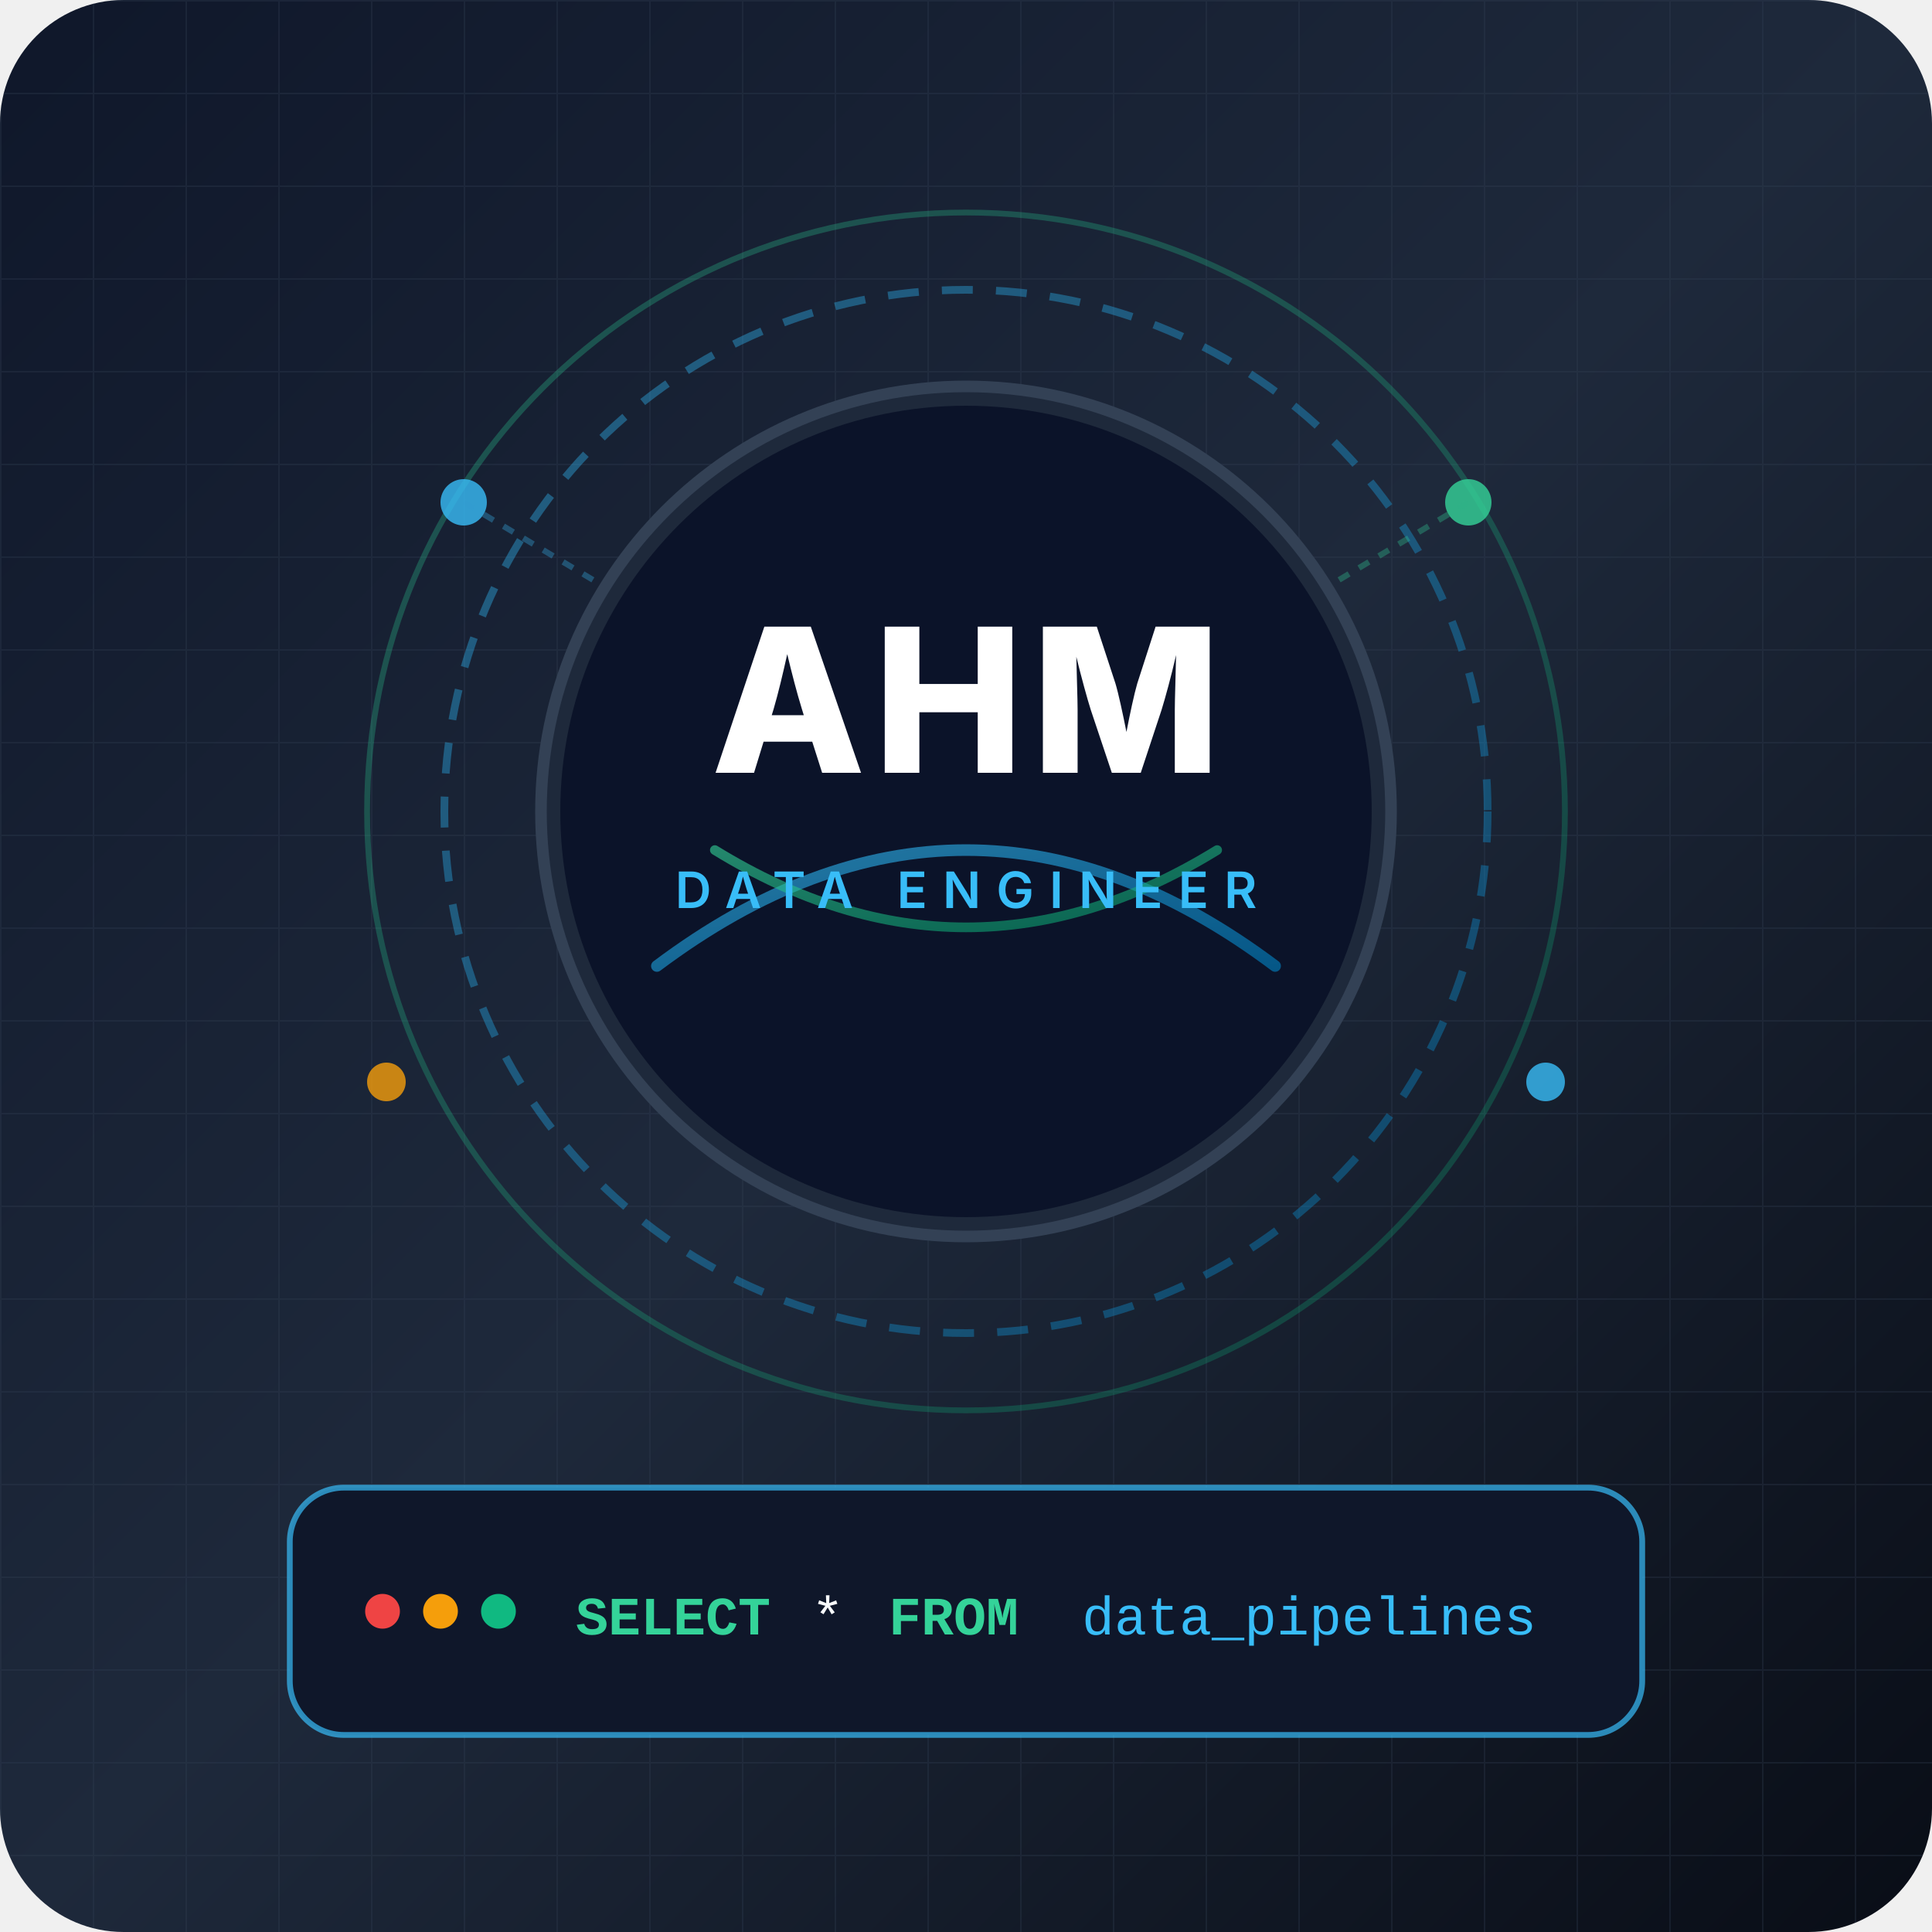
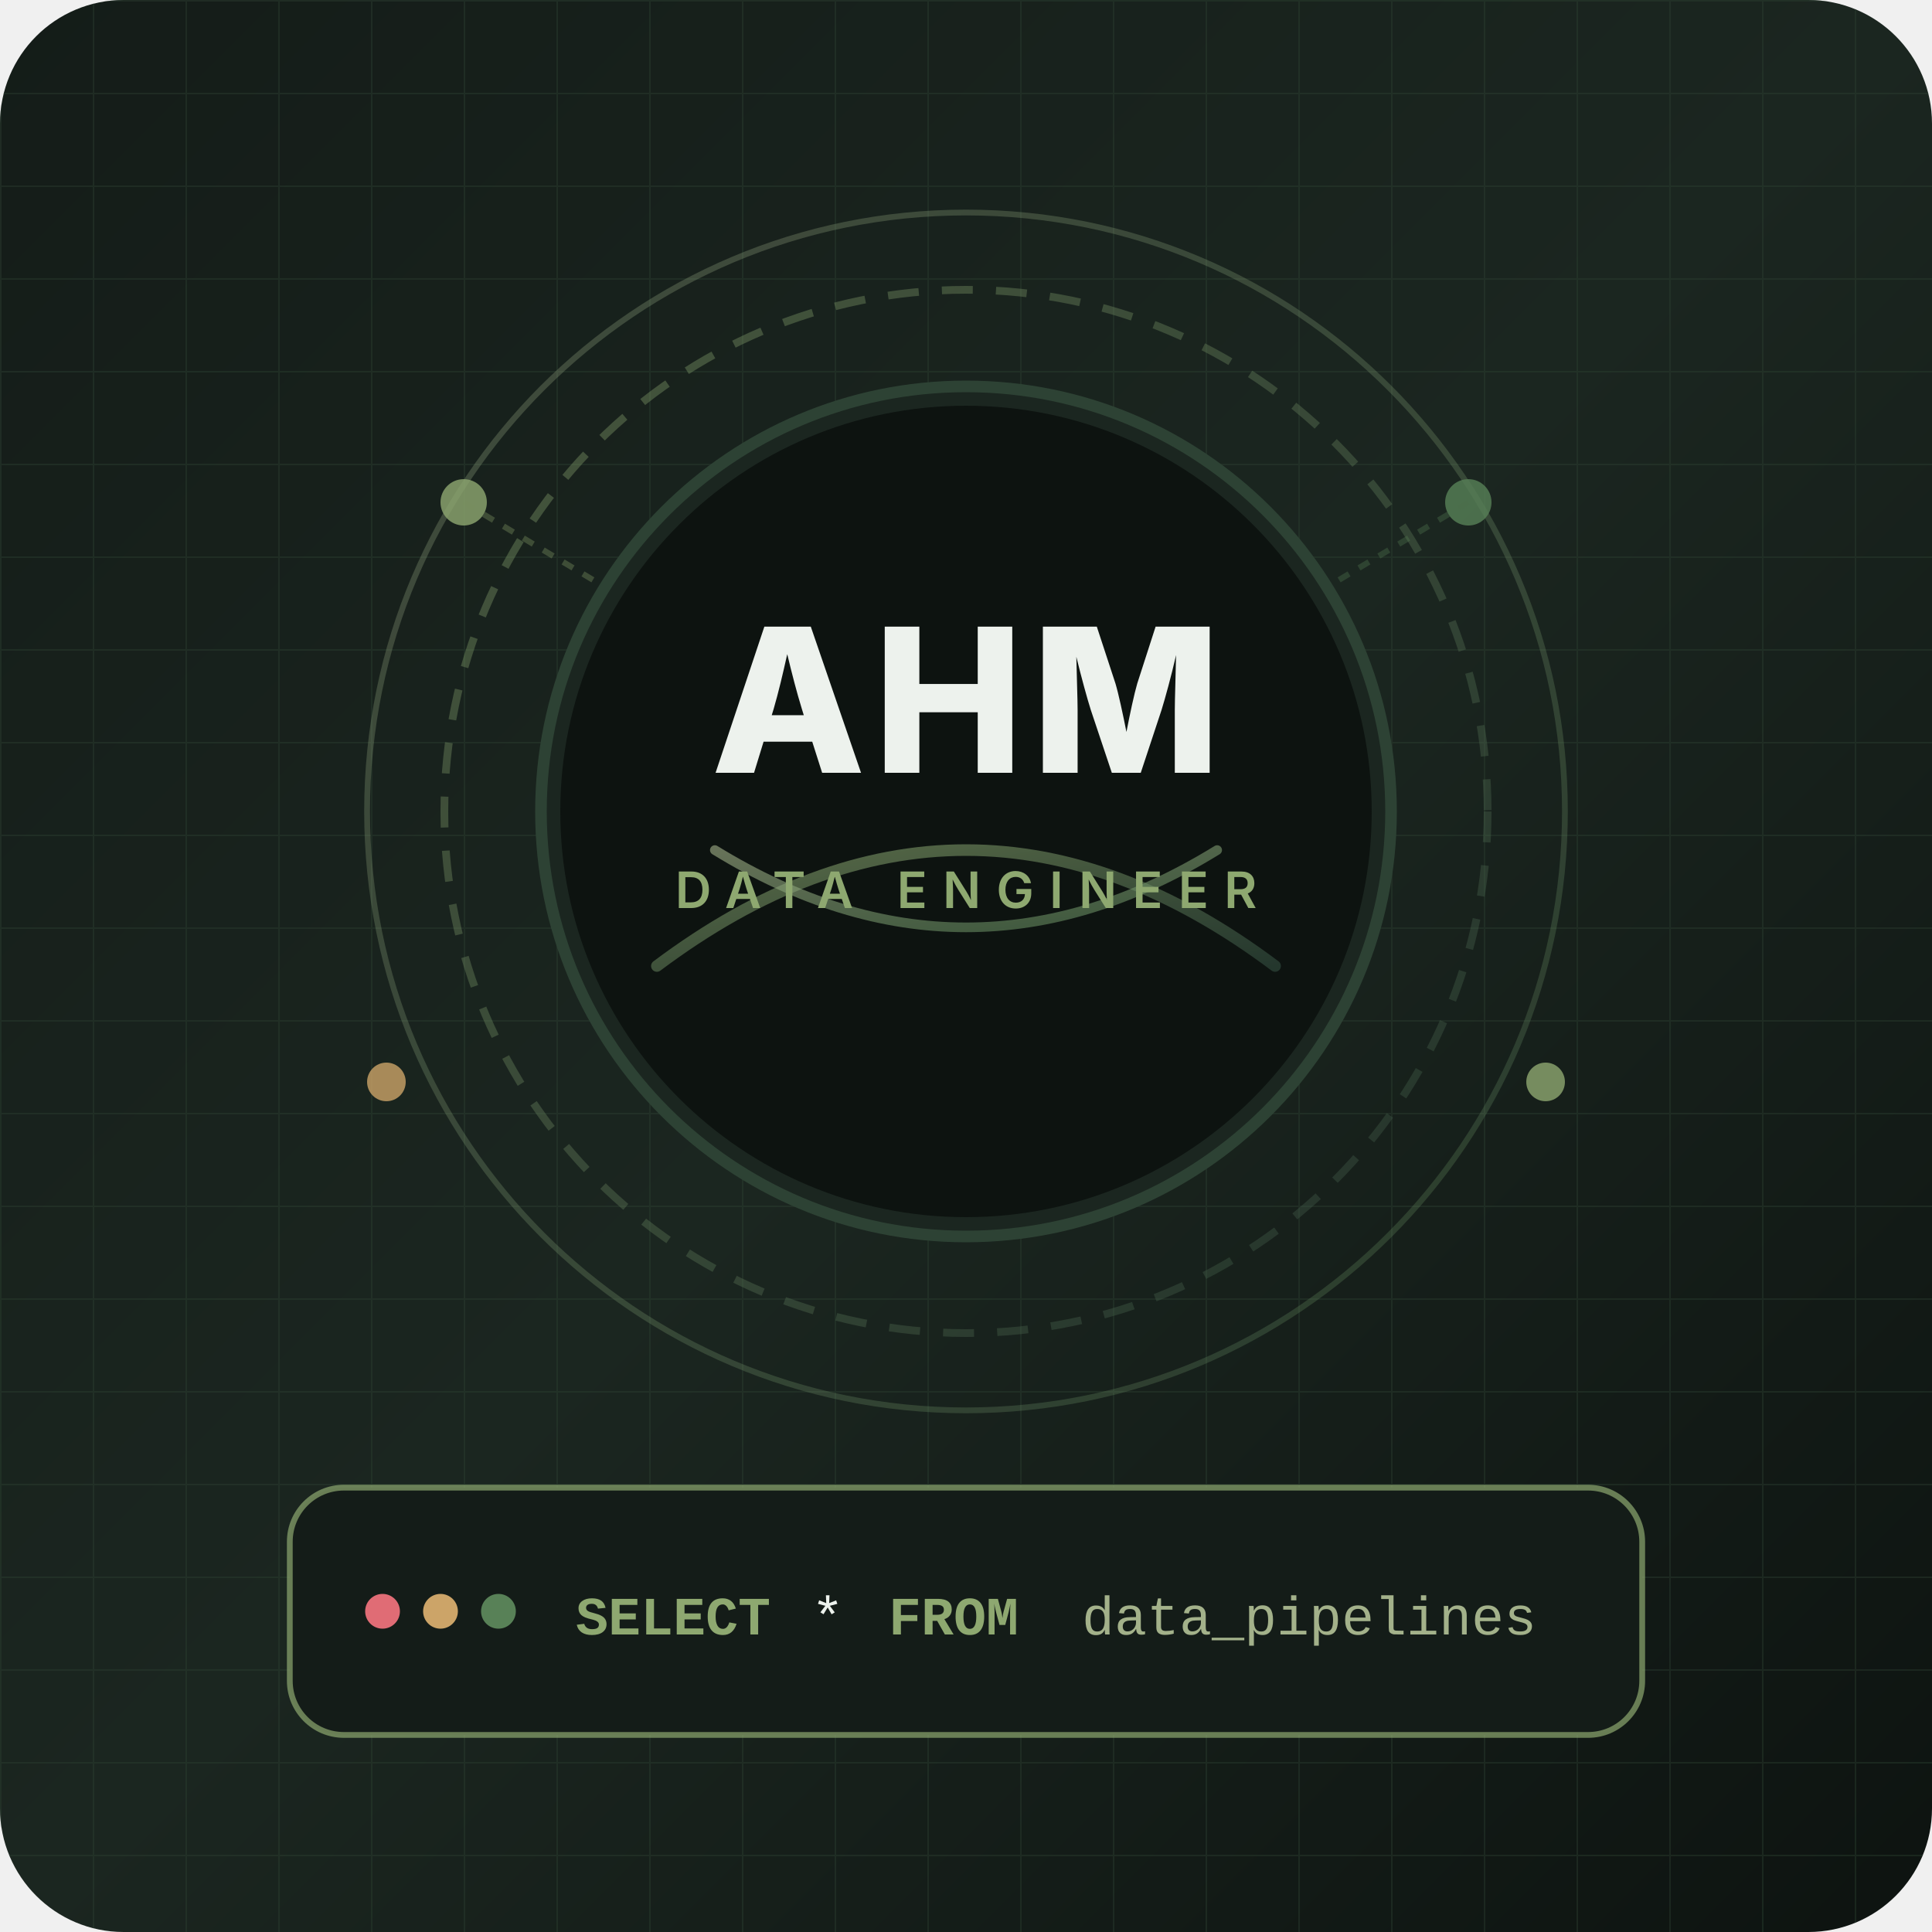
<svg xmlns="http://www.w3.org/2000/svg" viewBox="0 0 500 500" width="100%" height="100%">
  <defs>
    <linearGradient id="bgGrad" x1="0%" y1="0%" x2="100%" y2="100%">
-       <stop offset="0%" stop-color="#0f172a" />
-       <stop offset="50%" stop-color="#1e293b" />
-       <stop offset="100%" stop-color="#090d16" />
+       <stop offset="0%" stop-color="#141c18" />
+       <stop offset="50%" stop-color="#1b2620" />
+       <stop offset="100%" stop-color="#0d1310" />
    </linearGradient>
-     <linearGradient id="cyanGrad" x1="0%" y1="0%" x2="100%" y2="100%">
-       <stop offset="0%" stop-color="#38bdf8" />
-       <stop offset="100%" stop-color="#0284c7" />
+     <linearGradient id="oliveGrad" x1="0%" y1="0%" x2="100%" y2="100%">
+       <stop offset="0%" stop-color="#8ea870" />
+       <stop offset="100%" stop-color="#344e41" />
    </linearGradient>
-     <linearGradient id="emeraldGrad" x1="0%" y1="0%" x2="100%" y2="100%">
-       <stop offset="0%" stop-color="#34d399" />
-       <stop offset="100%" stop-color="#059669" />
+     <linearGradient id="sageGrad" x1="0%" y1="0%" x2="100%" y2="100%">
+       <stop offset="0%" stop-color="#a3b18a" />
+       <stop offset="100%" stop-color="#588157" />
    </linearGradient>
    <pattern id="grid" width="24" height="24" patternUnits="userSpaceOnUse">
-       <path d="M 24 0 L 0 0 0 24" fill="none" stroke="#334155" stroke-width="0.8" stroke-opacity="0.3" />
+       <path d="M 24 0 L 0 0 0 24" fill="none" stroke="#2d4234" stroke-width="0.8" stroke-opacity="0.4" />
    </pattern>
  </defs>
  <rect width="500" height="500" rx="32" fill="url(#bgGrad)" />
  <rect width="500" height="500" rx="32" fill="url(#grid)" />
-   <circle cx="250" cy="210" r="135" fill="none" stroke="url(#cyanGrad)" stroke-width="2" stroke-opacity="0.4" stroke-dasharray="8 6" />
-   <circle cx="250" cy="210" r="155" fill="none" stroke="url(#emeraldGrad)" stroke-width="1.5" stroke-opacity="0.3" />
+   <circle cx="250" cy="210" r="135" fill="none" stroke="url(#oliveGrad)" stroke-width="2" stroke-opacity="0.4" stroke-dasharray="8 6" />
+   <circle cx="250" cy="210" r="155" fill="none" stroke="url(#sageGrad)" stroke-width="1.5" stroke-opacity="0.3" />
  <g opacity="0.8">
-     <circle cx="120" cy="130" r="6" fill="#38bdf8" />
-     <line x1="120" y1="130" x2="170" y2="160" stroke="#38bdf8" stroke-width="1.5" stroke-opacity="0.4" stroke-dasharray="3 3" />
-     <circle cx="380" cy="130" r="6" fill="#34d399" />
-     <line x1="380" y1="130" x2="330" y2="160" stroke="#34d399" stroke-width="1.5" stroke-opacity="0.4" stroke-dasharray="3 3" />
-     <circle cx="100" cy="280" r="5" fill="#f59e0b" />
-     <circle cx="400" cy="280" r="5" fill="#38bdf8" />
+     <circle cx="120" cy="130" r="6" fill="#8ea870" />
+     <line x1="120" y1="130" x2="170" y2="160" stroke="#8ea870" stroke-width="1.5" stroke-opacity="0.4" stroke-dasharray="3 3" />
+     <circle cx="380" cy="130" r="6" fill="#588157" />
+     <line x1="380" y1="130" x2="330" y2="160" stroke="#588157" stroke-width="1.5" stroke-opacity="0.4" stroke-dasharray="3 3" />
+     <circle cx="100" cy="280" r="5" fill="#cca468" />
+     <circle cx="400" cy="280" r="5" fill="#8ea870" />
  </g>
-   <circle cx="250" cy="210" r="110" fill="#1e293b" stroke="#334155" stroke-width="3" />
-   <circle cx="250" cy="210" r="105" fill="#0b1329" />
-   <path d="M 170 250 Q 250 190 330 250" fill="none" stroke="url(#cyanGrad)" stroke-width="3" stroke-linecap="round" opacity="0.6" />
-   <path d="M 185 220 Q 250 260 315 220" fill="none" stroke="url(#emeraldGrad)" stroke-width="2.5" stroke-linecap="round" opacity="0.6" />
-   <text x="250" y="200" font-family="'Inter', -apple-system, BlinkMacSystemFont, 'Segoe UI', Roboto, sans-serif" font-size="52" font-weight="800" fill="#ffffff" text-anchor="middle" letter-spacing="2">AHM</text>
-   <text x="250" y="235" font-family="'Inter', -apple-system, BlinkMacSystemFont, 'Segoe UI', Roboto, sans-serif" font-size="13" font-weight="600" fill="#38bdf8" text-anchor="middle" letter-spacing="4">DATA ENGINEER</text>
+   <circle cx="250" cy="210" r="110" fill="#1b2620" stroke="#2d4234" stroke-width="3" />
+   <circle cx="250" cy="210" r="105" fill="#0d1310" />
+   <path d="M 170 250 Q 250 190 330 250" fill="none" stroke="url(#oliveGrad)" stroke-width="3" stroke-linecap="round" opacity="0.6" />
+   <path d="M 185 220 Q 250 260 315 220" fill="none" stroke="url(#sageGrad)" stroke-width="2.5" stroke-linecap="round" opacity="0.6" />
+   <text x="250" y="200" font-family="'Inter', -apple-system, BlinkMacSystemFont, 'Segoe UI', Roboto, sans-serif" font-size="52" font-weight="800" fill="#edf2ed" text-anchor="middle" letter-spacing="2">AHM</text>
+   <text x="250" y="235" font-family="'Inter', -apple-system, BlinkMacSystemFont, 'Segoe UI', Roboto, sans-serif" font-size="13" font-weight="600" fill="#8ea870" text-anchor="middle" letter-spacing="4">DATA ENGINEER</text>
  <g transform="translate(75, 385)">
-     <rect width="350" height="64" rx="14" fill="#0f172a" stroke="#38bdf8" stroke-width="1.5" stroke-opacity="0.7" />
-     <circle cx="24" cy="32" r="4.5" fill="#ef4444" />
-     <circle cx="39" cy="32" r="4.5" fill="#f59e0b" />
-     <circle cx="54" cy="32" r="4.5" fill="#10b981" />
-     <text x="74" y="38" font-family="'Courier New', monospace" font-size="14" font-weight="700" fill="#34d399">SELECT</text>
-     <text x="135" y="38" font-family="'Courier New', monospace" font-size="14" font-weight="500" fill="#f8fafc">*</text>
-     <text x="155" y="38" font-family="'Courier New', monospace" font-size="14" font-weight="700" fill="#34d399">FROM</text>
-     <text x="205" y="38" font-family="'Courier New', monospace" font-size="14" font-weight="500" fill="#38bdf8">data_pipelines</text>
+     <rect width="350" height="64" rx="14" fill="#141c18" stroke="#8ea870" stroke-width="1.5" stroke-opacity="0.7" />
+     <circle cx="24" cy="32" r="4.5" fill="#e06c75" />
+     <circle cx="39" cy="32" r="4.5" fill="#cca468" />
+     <circle cx="54" cy="32" r="4.5" fill="#588157" />
+     <text x="74" y="38" font-family="'Courier New', monospace" font-size="14" font-weight="700" fill="#8ea870">SELECT</text>
+     <text x="135" y="38" font-family="'Courier New', monospace" font-size="14" font-weight="500" fill="#edf2ed">*</text>
+     <text x="155" y="38" font-family="'Courier New', monospace" font-size="14" font-weight="700" fill="#8ea870">FROM</text>
+     <text x="205" y="38" font-family="'Courier New', monospace" font-size="14" font-weight="500" fill="#a3b18a">data_pipelines</text>
  </g>
</svg>
